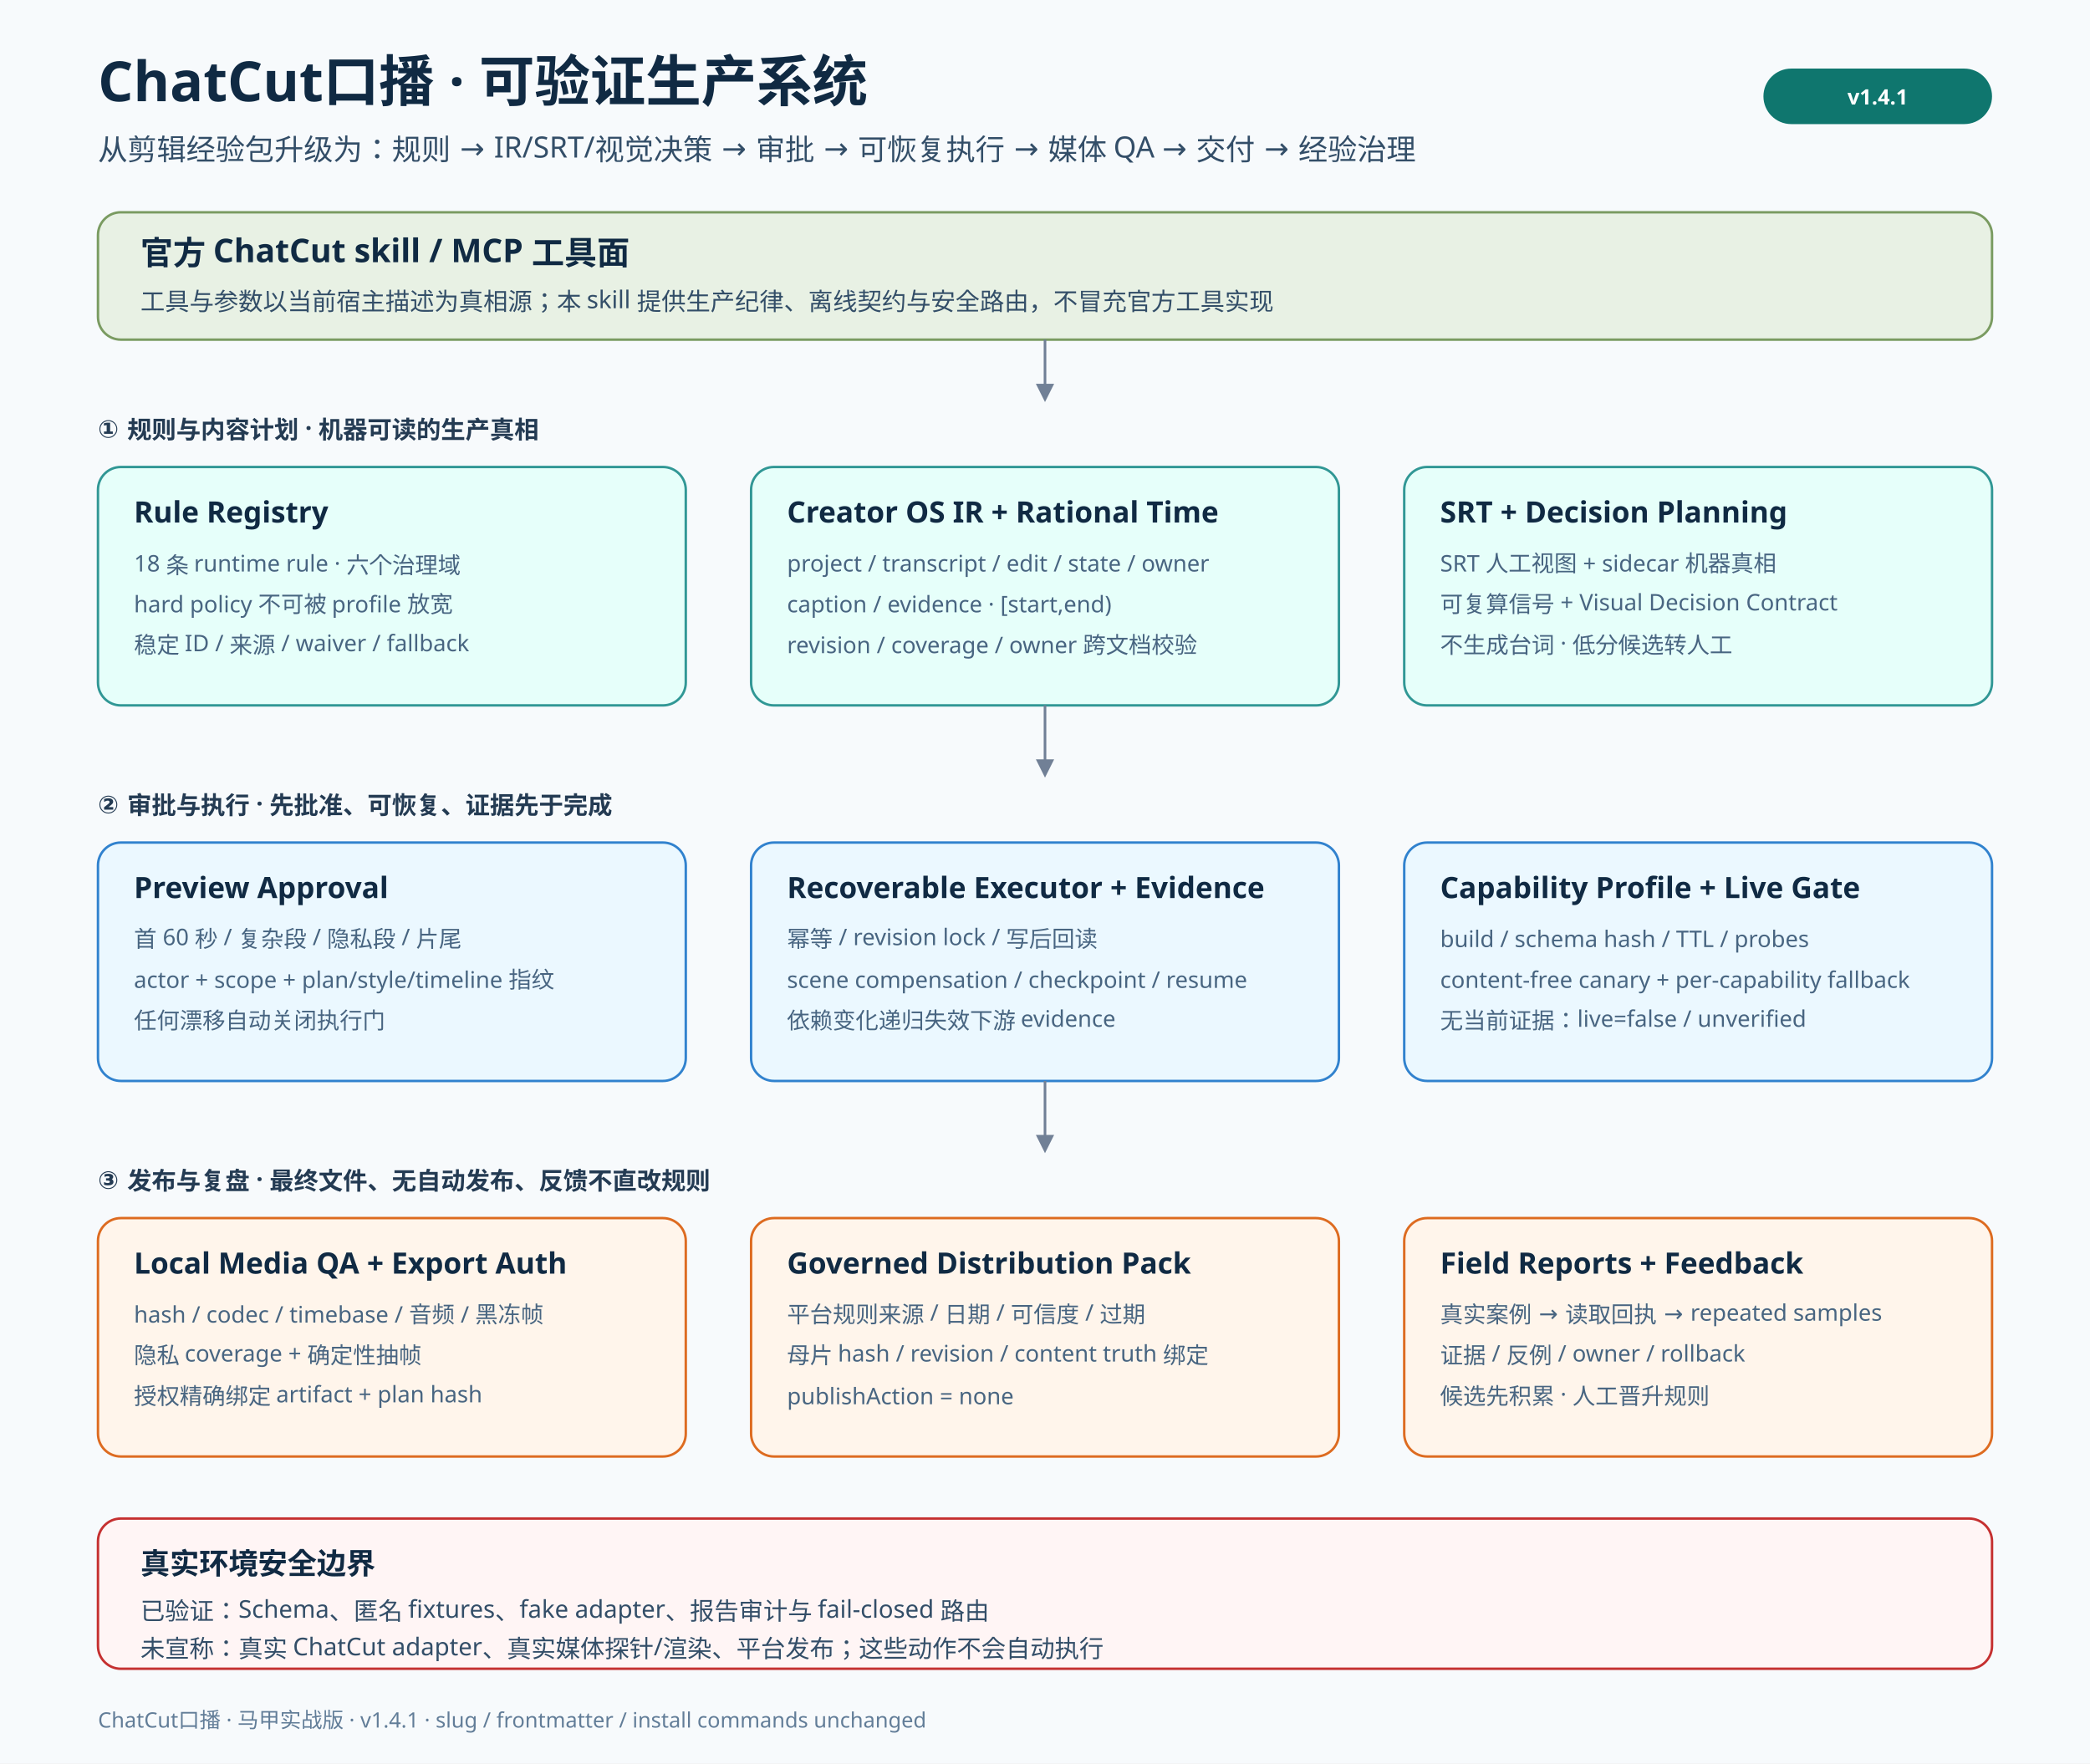
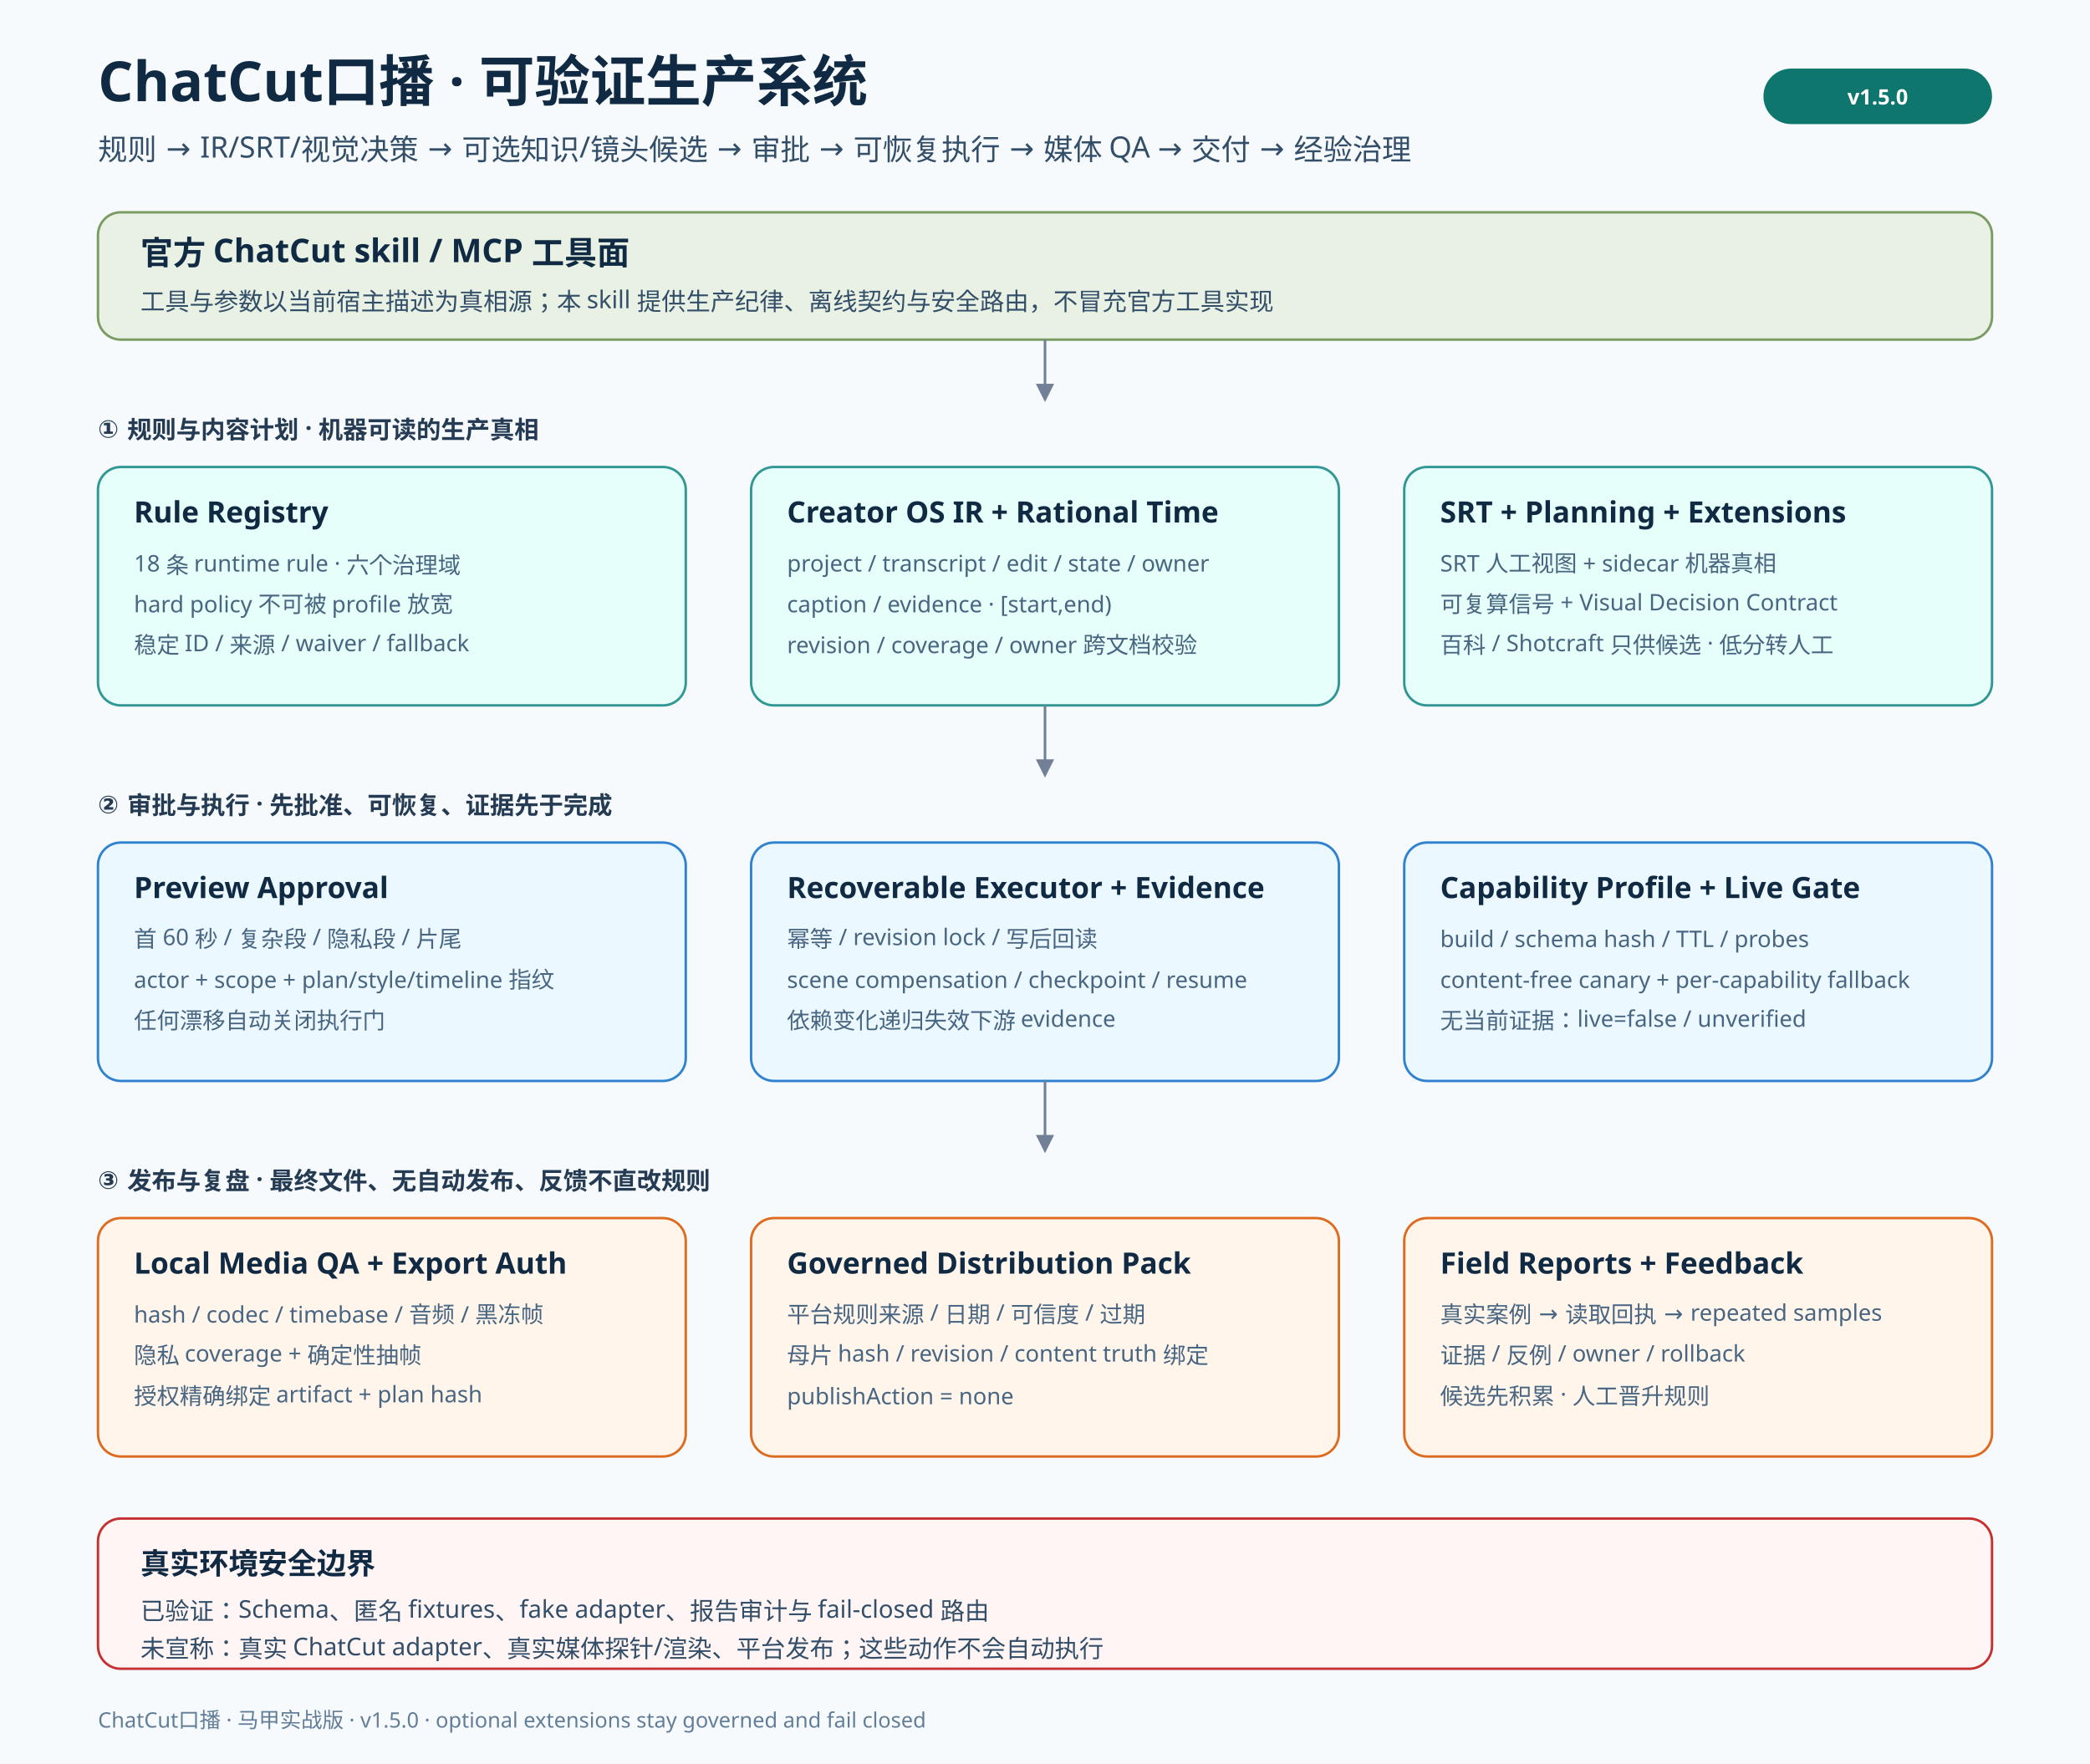
<svg xmlns="http://www.w3.org/2000/svg" viewBox="0 0 1280 1080" font-family="'PingFang SC','Hiragino Sans GB','Microsoft YaHei',sans-serif">
  <defs>
    <marker id="arrow" viewBox="0 0 10 10" refX="8" refY="5" markerWidth="7" markerHeight="7" orient="auto-start-reverse">
      <path d="M0,0 L10,5 L0,10 z" fill="#718096" />
    </marker>
    <style>
      .title{fill:#102A43;font-weight:700}.body{fill:#334E68}.muted{fill:#627D98}
      .cardTitle{fill:#102A43;font-size:18px;font-weight:700}
      .cardBody{fill:#486581;font-size:14px}
      .chip{fill:#FFFFFF;font-size:13px;font-weight:700}
      .section{fill:#243B53;font-size:15px;font-weight:700}
    </style>
  </defs>
  <rect width="1280" height="1080" fill="#F7FAFC" />
  <text x="60" y="62" class="title" font-size="34">ChatCut口播 · 可验证生产系统</text>
-   <text x="60" y="98" class="body" font-size="18">从剪辑经验包升级为：规则 → IR/SRT/视觉决策 → 审批 → 可恢复执行 → 媒体 QA → 交付 → 经验治理</text>
+   <text x="60" y="98" class="body" font-size="18">规则 → IR/SRT/视觉决策 → 可选知识/镜头候选 → 审批 → 可恢复执行 → 媒体 QA → 交付 → 经验治理</text>
  <rect x="1080" y="42" width="140" height="34" rx="17" fill="#0F766E" />
-   <text x="1150" y="64" class="chip" text-anchor="middle">v1.4.1</text>
+   <text x="1150" y="64" class="chip" text-anchor="middle">v1.5.0</text>
  <rect x="60" y="130" width="1160" height="78" rx="14" fill="#E8F1E4" stroke="#7A9B61" stroke-width="1.5" />
  <text x="86" y="162" class="title" font-size="20">官方 ChatCut skill / MCP 工具面</text>
  <text x="86" y="190" class="body" font-size="15">工具与参数以当前宿主描述为真相源；本 skill 提供生产纪律、离线契约与安全路由，不冒充官方工具实现</text>
  <path d="M640,208 L640,244" stroke="#718096" stroke-width="1.6" marker-end="url(#arrow)" />
  <text x="60" y="268" class="section">① 规则与内容计划 · 机器可读的生产真相</text>
  <g>
    <rect x="60" y="286" width="360" height="146" rx="14" fill="#E6FFFA" stroke="#319795" stroke-width="1.5" />
    <text x="82" y="320" class="cardTitle">Rule Registry</text>
    <text x="82" y="350" class="cardBody">18 条 runtime rule · 六个治理域</text>
    <text x="82" y="375" class="cardBody">hard policy 不可被 profile 放宽</text>
    <text x="82" y="400" class="cardBody">稳定 ID / 来源 / waiver / fallback</text>
    <rect x="460" y="286" width="360" height="146" rx="14" fill="#E6FFFA" stroke="#319795" stroke-width="1.5" />
    <text x="482" y="320" class="cardTitle">Creator OS IR + Rational Time</text>
    <text x="482" y="350" class="cardBody">project / transcript / edit / state / owner</text>
    <text x="482" y="375" class="cardBody">caption / evidence · [start,end)</text>
    <text x="482" y="400" class="cardBody">revision / coverage / owner 跨文档校验</text>
    <rect x="860" y="286" width="360" height="146" rx="14" fill="#E6FFFA" stroke="#319795" stroke-width="1.5" />
-     <text x="882" y="320" class="cardTitle">SRT + Decision Planning</text>
+     <text x="882" y="320" class="cardTitle">SRT + Planning + Extensions</text>
    <text x="882" y="350" class="cardBody">SRT 人工视图 + sidecar 机器真相</text>
    <text x="882" y="375" class="cardBody">可复算信号 + Visual Decision Contract</text>
-     <text x="882" y="400" class="cardBody">不生成台词 · 低分候选转人工</text>
+     <text x="882" y="400" class="cardBody">百科 / Shotcraft 只供候选 · 低分转人工</text>
  </g>
  <path d="M640,432 L640,474" stroke="#718096" stroke-width="1.6" marker-end="url(#arrow)" />
  <text x="60" y="498" class="section">② 审批与执行 · 先批准、可恢复、证据先于完成</text>
  <g>
    <rect x="60" y="516" width="360" height="146" rx="14" fill="#EBF8FF" stroke="#3182CE" stroke-width="1.5" />
    <text x="82" y="550" class="cardTitle">Preview Approval</text>
    <text x="82" y="580" class="cardBody">首 60 秒 / 复杂段 / 隐私段 / 片尾</text>
    <text x="82" y="605" class="cardBody">actor + scope + plan/style/timeline 指纹</text>
    <text x="82" y="630" class="cardBody">任何漂移自动关闭执行门</text>
    <rect x="460" y="516" width="360" height="146" rx="14" fill="#EBF8FF" stroke="#3182CE" stroke-width="1.5" />
    <text x="482" y="550" class="cardTitle">Recoverable Executor + Evidence</text>
    <text x="482" y="580" class="cardBody">幂等 / revision lock / 写后回读</text>
    <text x="482" y="605" class="cardBody">scene compensation / checkpoint / resume</text>
    <text x="482" y="630" class="cardBody">依赖变化递归失效下游 evidence</text>
    <rect x="860" y="516" width="360" height="146" rx="14" fill="#EBF8FF" stroke="#3182CE" stroke-width="1.5" />
    <text x="882" y="550" class="cardTitle">Capability Profile + Live Gate</text>
    <text x="882" y="580" class="cardBody">build / schema hash / TTL / probes</text>
    <text x="882" y="605" class="cardBody">content-free canary + per-capability fallback</text>
    <text x="882" y="630" class="cardBody">无当前证据：live=false / unverified</text>
  </g>
  <path d="M640,662 L640,704" stroke="#718096" stroke-width="1.6" marker-end="url(#arrow)" />
  <text x="60" y="728" class="section">③ 发布与复盘 · 最终文件、无自动发布、反馈不直改规则</text>
  <g>
    <rect x="60" y="746" width="360" height="146" rx="14" fill="#FFF5EB" stroke="#DD6B20" stroke-width="1.5" />
    <text x="82" y="780" class="cardTitle">Local Media QA + Export Auth</text>
    <text x="82" y="810" class="cardBody">hash / codec / timebase / 音频 / 黑冻帧</text>
    <text x="82" y="835" class="cardBody">隐私 coverage + 确定性抽帧</text>
    <text x="82" y="860" class="cardBody">授权精确绑定 artifact + plan hash</text>
    <rect x="460" y="746" width="360" height="146" rx="14" fill="#FFF5EB" stroke="#DD6B20" stroke-width="1.5" />
    <text x="482" y="780" class="cardTitle">Governed Distribution Pack</text>
    <text x="482" y="810" class="cardBody">平台规则来源 / 日期 / 可信度 / 过期</text>
    <text x="482" y="835" class="cardBody">母片 hash / revision / content truth 绑定</text>
    <text x="482" y="860" class="cardBody">publishAction = none</text>
    <rect x="860" y="746" width="360" height="146" rx="14" fill="#FFF5EB" stroke="#DD6B20" stroke-width="1.5" />
    <text x="882" y="780" class="cardTitle">Field Reports + Feedback</text>
    <text x="882" y="810" class="cardBody">真实案例 → 读取回执 → repeated samples</text>
    <text x="882" y="835" class="cardBody">证据 / 反例 / owner / rollback</text>
    <text x="882" y="860" class="cardBody">候选先积累 · 人工晋升规则</text>
  </g>
  <rect x="60" y="930" width="1160" height="92" rx="14" fill="#FFF5F5" stroke="#C53030" stroke-width="1.5" />
  <text x="86" y="964" class="title" font-size="18">真实环境安全边界</text>
  <text x="86" y="992" class="body" font-size="15">已验证：Schema、匿名 fixtures、fake adapter、报告审计与 fail-closed 路由</text>
  <text x="86" y="1015" class="body" font-size="15">未宣称：真实 ChatCut adapter、真实媒体探针/渲染、平台发布；这些动作不会自动执行</text>
-   <text x="60" y="1058" class="muted" font-size="13">ChatCut口播 · 马甲实战版 · v1.4.1 · slug / frontmatter / install commands unchanged</text>
+   <text x="60" y="1058" class="muted" font-size="13">ChatCut口播 · 马甲实战版 · v1.5.0 · optional extensions stay governed and fail closed</text>
</svg>
